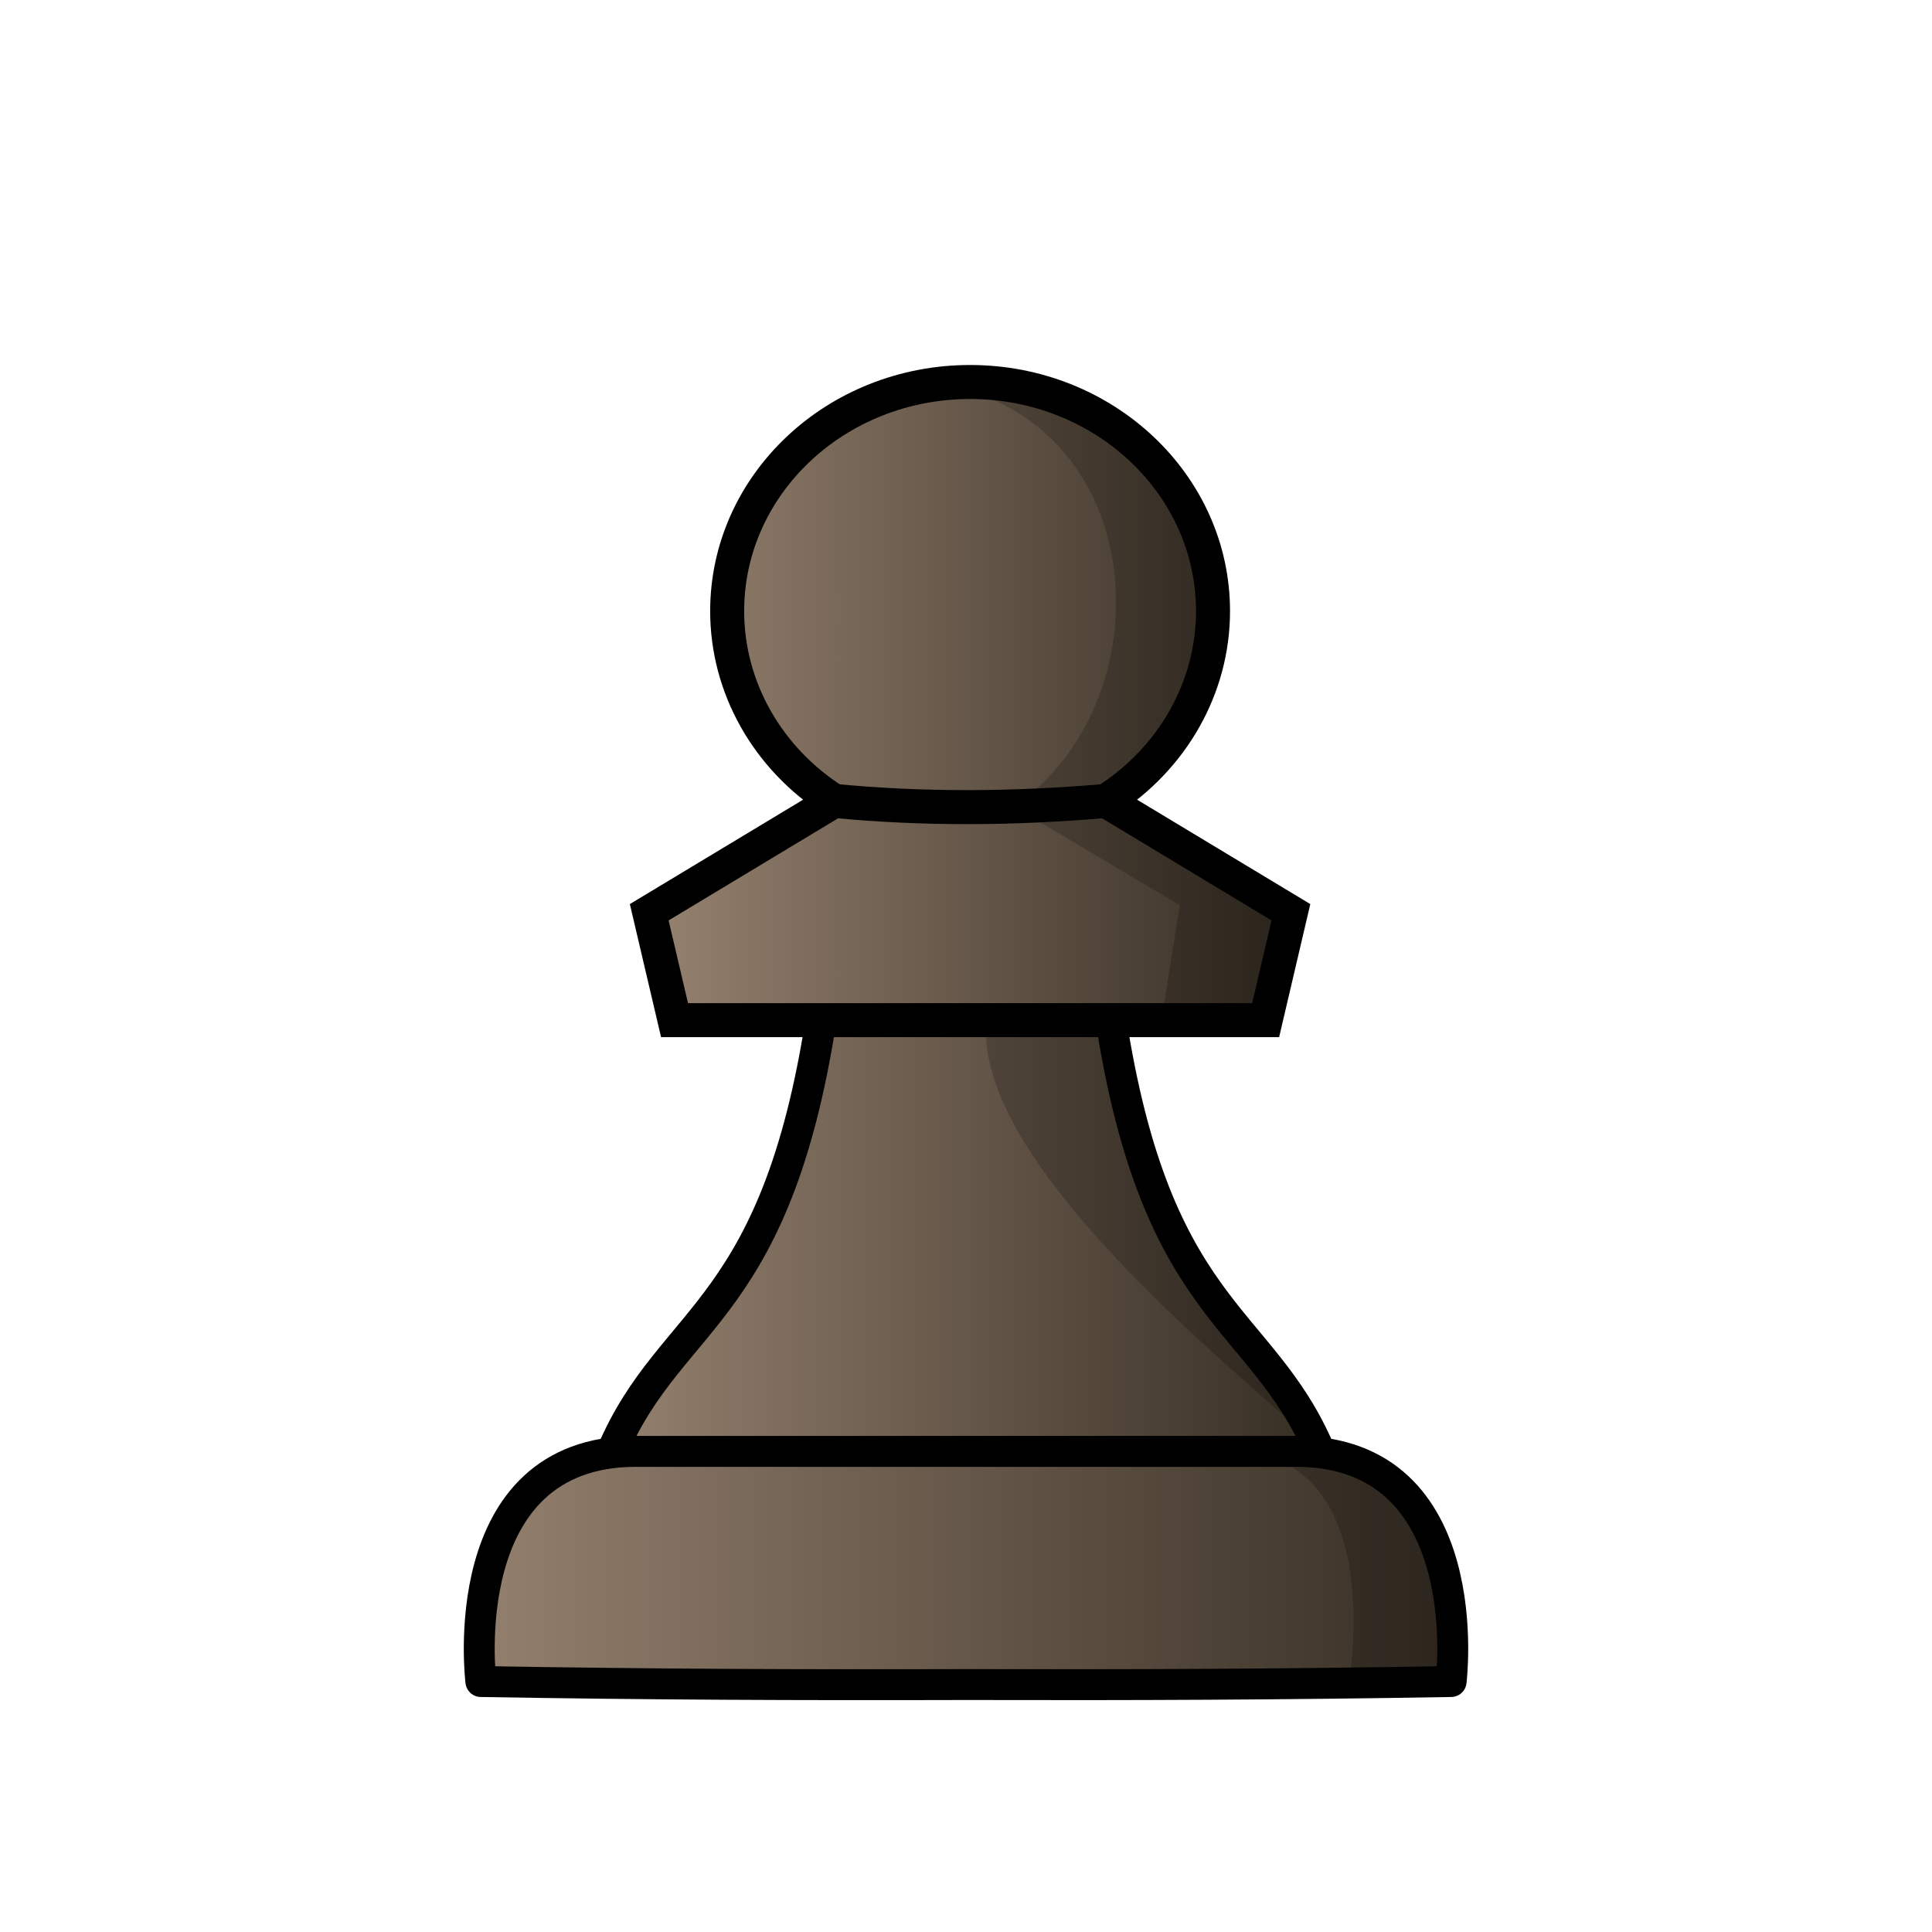
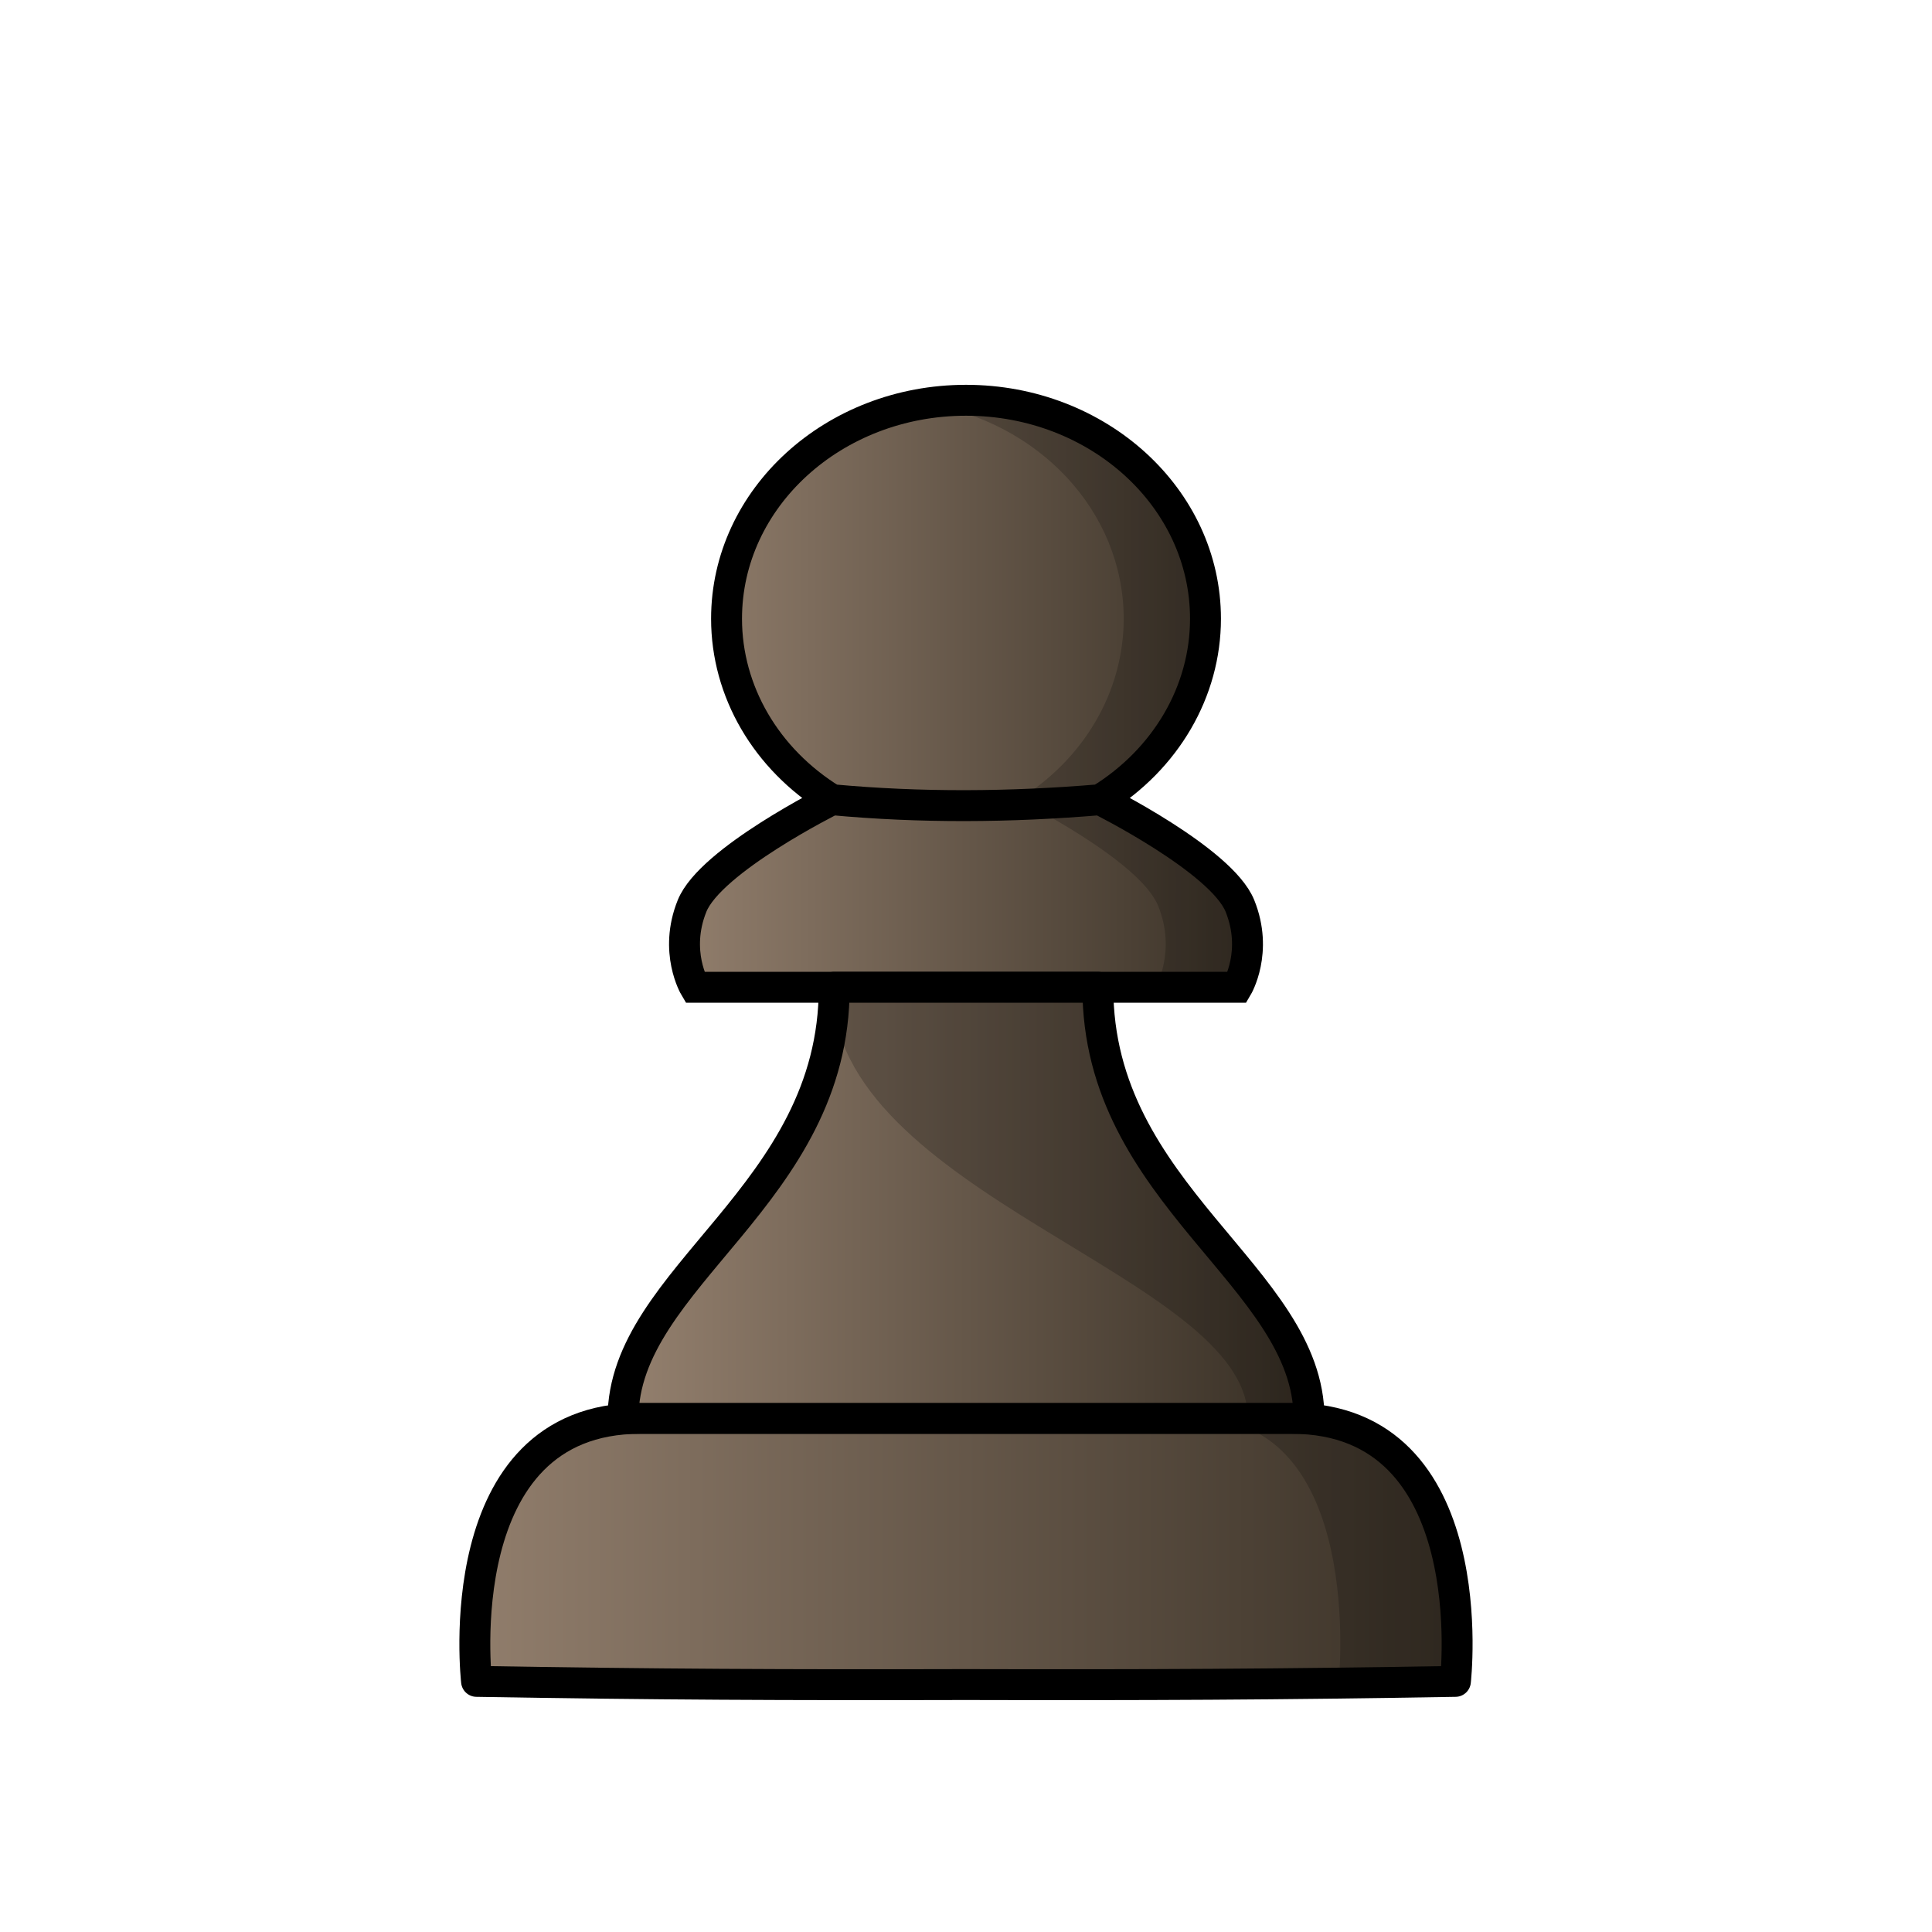
<svg xmlns="http://www.w3.org/2000/svg" xmlns:xlink="http://www.w3.org/1999/xlink" width="50mm" height="50mm" clip-rule="evenodd" fill-rule="evenodd" image-rendering="optimizeQuality" shape-rendering="geometricPrecision" text-rendering="geometricPrecision" version="1.1" viewBox="0 0 50 50">
  <defs>
    <linearGradient id="linearGradient4563" x1="-15.796" x2="15.796" y1="316.7" y2="316.7" gradientTransform="matrix(1.0125 0 0 .9819 -59.002 -94.528)" gradientUnits="userSpaceOnUse">
      <stop stop-color="#968270" offset="0" />
      <stop stop-color="#342c22" offset="1" />
    </linearGradient>
-     <linearGradient id="linearGradient2438-3" x1="-296.97" x2="-268.86" y1="51.991" y2="51.991" gradientTransform="matrix(.96322 0 0 .94088 297.51 -7.7894)" gradientUnits="userSpaceOnUse" xlink:href="#linearGradient4563" />
-     <linearGradient id="linearGradient2440-7" x1="-875.88" x2="-806.53" y1="21.958" y2="21.958" gradientTransform="matrix(.27614 0 0 .27361 257.29 25.708)" gradientUnits="userSpaceOnUse" xlink:href="#linearGradient4563" />
-     <linearGradient id="linearGradient2442-4" x1="-391.18" x2="-376.71" y1="4.689" y2="4.689" gradientTransform="matrix(1.1487 0 0 1.1382 466.13 12.515)" gradientUnits="userSpaceOnUse" xlink:href="#linearGradient4563" />
+     <linearGradient id="linearGradient3914-2" x1="-296.97" x2="-268.86" y1="51.991" y2="51.991" gradientTransform="matrix(1.0146 0 0 .9874 312.04 -9.775)" gradientUnits="userSpaceOnUse" xlink:href="#linearGradient4563" />
+     <linearGradient id="linearGradient3916-7" x1="-391.18" x2="-376.71" y1="4.689" y2="4.689" gradientTransform="matrix(1.1323 0 0 1.0852 459.74 12.865)" gradientUnits="userSpaceOnUse" xlink:href="#linearGradient4563" />
+     <linearGradient id="linearGradient3918-0" x1="-1534.6" x2="-1464.4" y1="252.02" y2="252.02" gradientTransform="matrix(.26458 0 0 .26458 421.74 -34.996)" gradientUnits="userSpaceOnUse" xlink:href="#linearGradient4563" />
  </defs>
-   <g stroke="#000">
-     <path d="m16.463 37.561c-4.761 0-4.018 5.957-4.018 5.957 4.369 0.075 8.186 0.09 12.555 0.078 4.369 0.011 8.185-0.003 12.555-0.078 0 0 0.743-5.957-4.018-5.957h-8.537z" fill="url(#linearGradient2438-3)" stroke-linejoin="round" stroke-width=".8" />
-     <path d="m21.326 25.871c-1.145 8.171-3.946 8.079-5.484 11.69h18.316c-1.538-3.611-4.34-3.518-5.484-11.69h-3.674z" fill="url(#linearGradient2440-7)" stroke-linejoin="round" stroke-width=".8" />
-     <path d="m21.585 20.727c2.329 0.223 4.677 0.207 7.042 0m-3.521-10.841c-3.472 2.5e-5 -6.287 2.655-6.287 5.93 0 1.968 1.037 3.809 2.766 4.911l-4.783 2.882 0.655 2.792h15.298l0.654-2.792-4.782-2.882c1.729-1.103 2.766-2.943 2.766-4.911 0-3.275-2.815-5.93-6.287-5.93z" fill="url(#linearGradient2442-4)" stroke-width=".88" />
+   <g stroke="#000" stroke-width=".8">
+     <path d="m16.565 36.707c-5.015 0-4.232 6.807-4.232 6.807 4.602 0.079 8.065 0.094 12.667 0.082 4.602 0.012 8.064-0.003 12.666-0.082 0 0 0.783-6.807-4.232-6.807h-8.435z" fill="url(#linearGradient3914-2)" stroke-linejoin="round" />
+     <path d="m21.53 20.696c2.295 0.213 4.61 0.197 6.941 0m-3.471-10.337c-3.423 2.2e-5 -6.197 2.531-6.197 5.654 0 1.877 1.022 3.631 2.727 4.683 0 0-3.14 1.563-3.619 2.748-0.479 1.185 0.071 2.107 0.071 2.107h14.037s0.549-0.922 0.07-2.107c-0.479-1.185-3.618-2.748-3.618-2.748 1.704-1.051 2.727-2.806 2.727-4.683 0-3.123-2.775-5.654-6.197-5.654z" fill="url(#linearGradient3916-7)" />
+     <path d="m21.589 25.55c0.012 5.391-5.465 7.487-5.465 11.157h17.754c0-3.671-5.478-5.766-5.465-11.157h-3.412z" fill="url(#linearGradient3918-0)" stroke-linejoin="round" />
  </g>
  <g>
-     <path d="m25.537 26.401c-0.469 4.138 8.493 10.609 8.621 11.16-1.625-3.086-5.203-4.916-5.492-11.161z" opacity=".2" />
-     <path d="m24.355 9.928c5.578 1.053 5.76 8.373 1.869 10.942l4.309 2.554-0.473 2.976 2.696-2e-5 0.654-2.792-4.782-2.882c6.954-5.597-0.347-11.191-4.273-10.799z" opacity=".2" />
-     <path d="m31.815 37.561c4.15 0 3.098 5.957 3.098 5.957h2.642c-0.037 0.225 0.724-5.957-3.396-5.957z" opacity=".2" />
+     <path d="m21.54 25.532c-0.012 5.391 10.751 7.487 10.751 11.157h1.588c0-3.671-5.478-5.766-5.466-11.157z" opacity=".2" />
+     <path d="m25 10.359c-0.361 3e-6 -0.714 0.03-1.058 0.084 2.918 0.458 5.139 2.777 5.139 5.571 0 1.877-1.022 3.631-2.726 4.682 0 0 3.139 1.563 3.618 2.748 0.479 1.185-0.07 2.106-0.07 2.106h2.117s0.549-0.922 0.07-2.106c-0.479-1.185-3.618-2.748-3.618-2.748 1.704-1.051 2.726-2.805 2.726-4.682 0-3.123-2.775-5.654-6.198-5.654z" opacity=".2" />
+     <path d="m30.966 36.707c4.371 0 3.682 6.807 3.682 6.807h2.782c0.054 0.197 0.629-6.807-3.995-6.807z" opacity=".2" />
  </g>
</svg>
